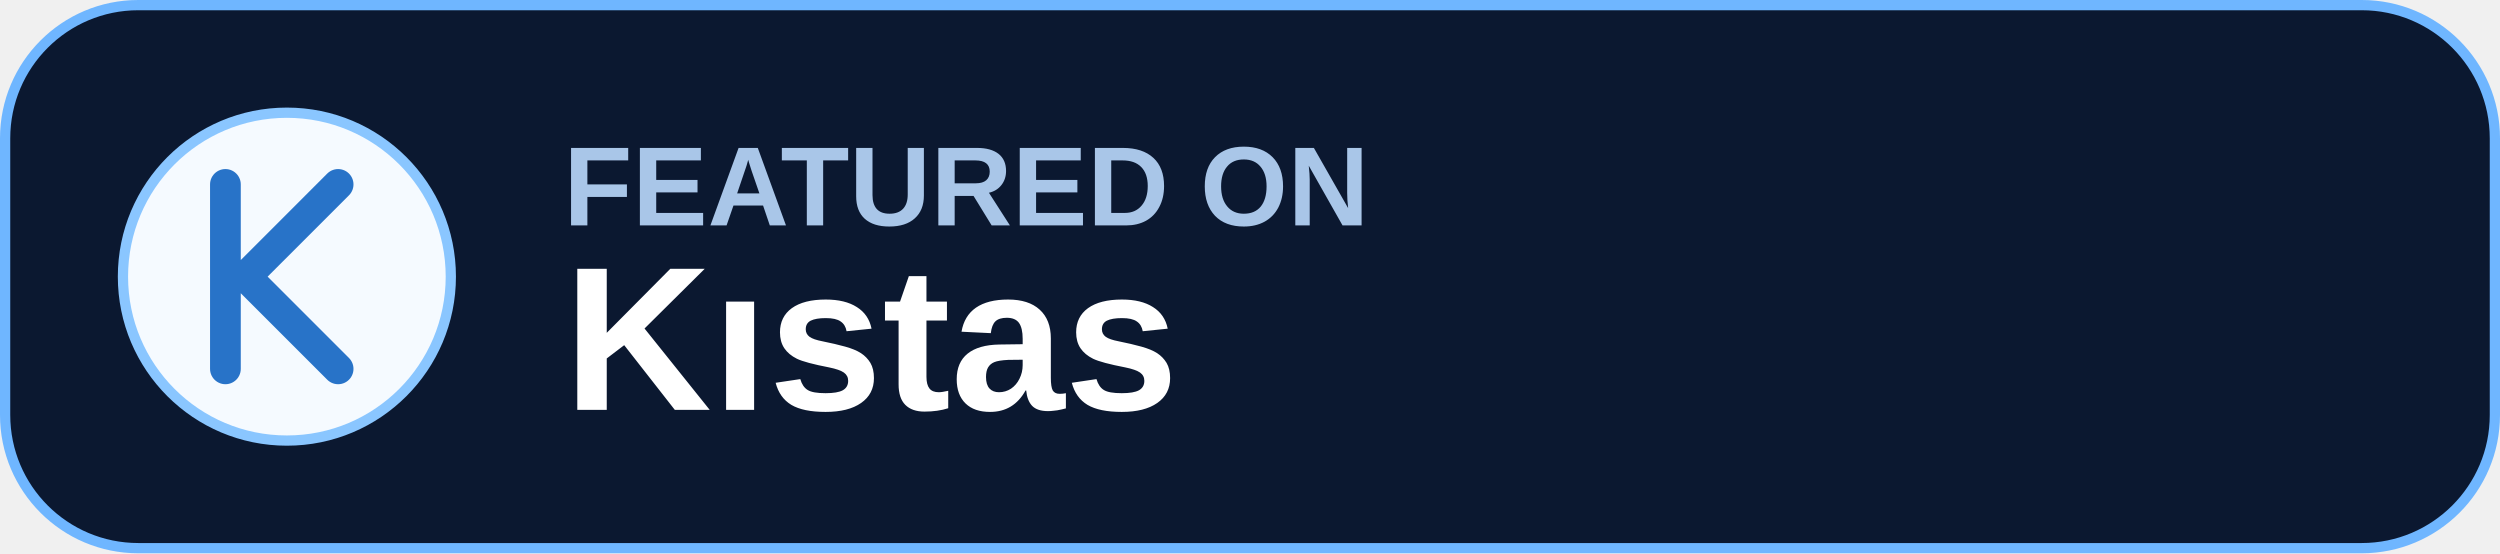
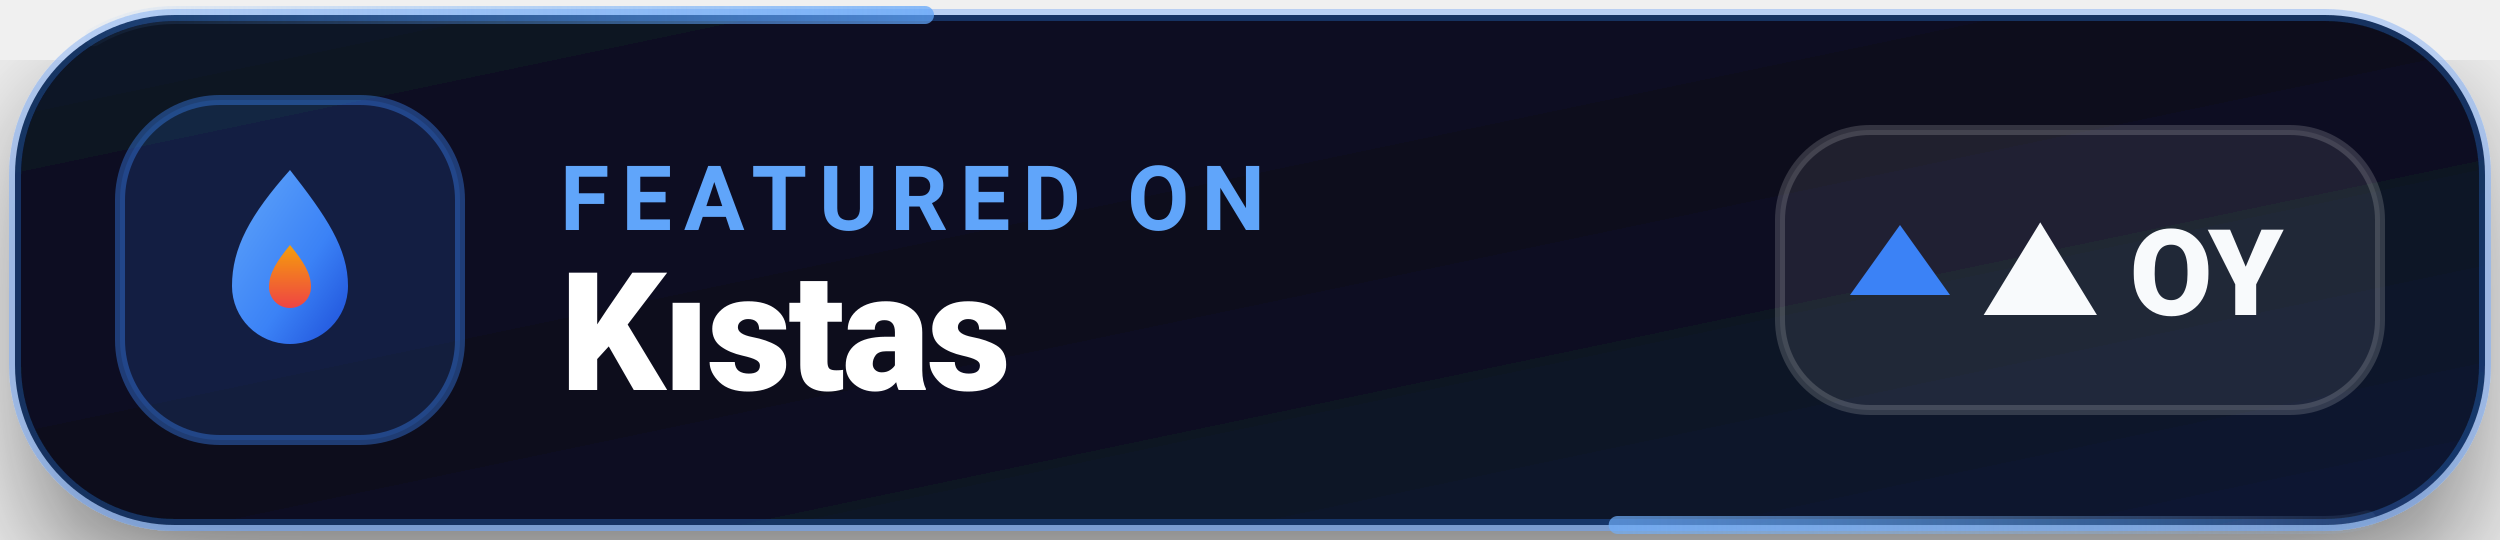
- <svg xmlns="http://www.w3.org/2000/svg" width="244" height="54" viewBox="0 0 244 54" role="img" aria-labelledby="title">
-   <rect x="0.5" y="0.5" width="243" height="53" rx="13" fill="#0B1830" stroke="#6FB6FF" />
-   <circle cx="28" cy="27" r="16" fill="#F5FAFF" stroke="#8AC6FF" />
-   <path d="M22 18v18m2-9 9-9m-9 9 9 9" fill="none" stroke="#2873C8" stroke-width="3" stroke-linecap="round" stroke-linejoin="round" />
-   <text x="55" y="22" fill="#A9C6E8" font-family="Arial, sans-serif" font-size="11" font-weight="600">FEATURED ON</text>
-   <text x="55" y="40" fill="#FFFFFF" font-family="Arial, sans-serif" font-size="20" font-weight="700">Kıstas</text>
+ <svg xmlns="http://www.w3.org/2000/svg" width="250" height="54" viewBox="0 0 250 54" role="img" aria-label="Featured on Kıstas">
+   <defs>
+     <linearGradient id="cardGrad" x1="0%" y1="0%" x2="100%" y2="100%">
+       <stop offset="0%" stop-color="#091326" />
+       <stop offset="50%" stop-color="#080E1E" />
+       <stop offset="100%" stop-color="#0D1A33" />
+     </linearGradient>
+     <linearGradient id="shimmerGrad" x1="0%" y1="0%" x2="100%" y2="0%">
+       <stop offset="0%" stop-color="#60A5FA" stop-opacity="0" />
+       <stop offset="50%" stop-color="#60A5FA" stop-opacity="1" />
+       <stop offset="100%" stop-color="#93C5FD" stop-opacity="0" />
+     </linearGradient>
+     <linearGradient id="flameOuter" x1="0%" y1="0%" x2="100%" y2="100%">
+       <stop offset="0%" stop-color="#60A5FA" />
+       <stop offset="60%" stop-color="#3B82F6" />
+       <stop offset="100%" stop-color="#1D4ED8" />
+     </linearGradient>
+     <linearGradient id="flameInner" x1="0%" y1="0%" x2="0%" y2="100%">
+       <stop offset="0%" stop-color="#F59E0B" />
+       <stop offset="100%" stop-color="#EF4444" />
+     </linearGradient>
+     <filter id="glassGlow" x="-10%" y="-10%" width="120%" height="130%" filterUnits="userSpaceOnUse">
+       <feDropShadow dx="0" dy="6" stdDeviation="8" flood-color="rgba(0, 0, 0, 0.55)" />
+     </filter>
+     <style>
+       @keyframes kistasShimmer {
+         0% { stroke-dashoffset: 0; }
+         100% { stroke-dashoffset: -560; }
+       }
+       @keyframes kistasBreathe {
+         0%, 100% { opacity: 0.7; }
+         50% { opacity: 1; }
+       }
+       .glass-border-anim {
+         stroke-dasharray: 75 205;
+         animation: kistasShimmer 4.5s linear infinite;
+       }
+       .flame-anim {
+         animation: kistasBreathe 3s ease-in-out infinite;
+       }
+     </style>
+   </defs>
+   <rect x="1.5" y="1.5" width="247" height="51" rx="16" fill="url(#cardGrad)" stroke="rgba(59, 130, 246, 0.3)" stroke-width="1.2" filter="url(#glassGlow)" />
+   <rect x="1.5" y="1.5" width="247" height="51" rx="16" fill="none" stroke="url(#shimmerGrad)" stroke-width="1.8" stroke-linecap="round" class="glass-border-anim" />
+   <g transform="translate(12, 10)">
+     <rect width="34" height="34" rx="10" fill="rgba(59, 130, 246, 0.15)" stroke="rgba(59, 130, 246, 0.4)" stroke-width="1" />
+     <g transform="translate(5, 5)" class="flame-anim">
+       <path d="M12 2C8 6.5 6.2 9.8 6.2 13.6a5.8 5.8 0 0 0 11.6 0c0-3.8-2.2-7-5.8-11.6z" fill="url(#flameOuter)" />
+       <path d="M12 9.5c-1.3 1.6-2.1 2.8-2.1 4.2a2.1 2.1 0 0 0 4.2 0c0-1.4-0.8-2.6-2.1-4.2z" fill="url(#flameInner)" />
+     </g>
+   </g>
+   <g transform="translate(56, 12)">
+     <text x="0" y="11" fill="#60A5FA" font-family="-apple-system, BlinkMacSystemFont, 'Segoe UI', Roboto, sans-serif" font-size="9" font-weight="700" letter-spacing="1.2">FEATURED ON</text>
+     <text x="0" y="27" fill="#FFFFFF" font-family="-apple-system, BlinkMacSystemFont, 'Segoe UI', Roboto, sans-serif" font-size="16.5" font-weight="800" letter-spacing="-0.3">Kıstas</text>
+   </g>
+   <g transform="translate(178, 13)">
+     <rect width="60" height="28" rx="9" fill="rgba(255, 255, 255, 0.08)" stroke="rgba(255, 255, 255, 0.16)" stroke-width="1" />
+     <path d="M7 16.5 L12 9.5 L17 16.5 Z" fill="#3B82F6" />
+     <text x="35" y="18.5" text-anchor="middle" fill="#F8FAFC" font-family="-apple-system, BlinkMacSystemFont, 'Segoe UI', Roboto, sans-serif" font-size="12" font-weight="800" letter-spacing="-0.2">▲ OY</text>
+   </g>
</svg>
